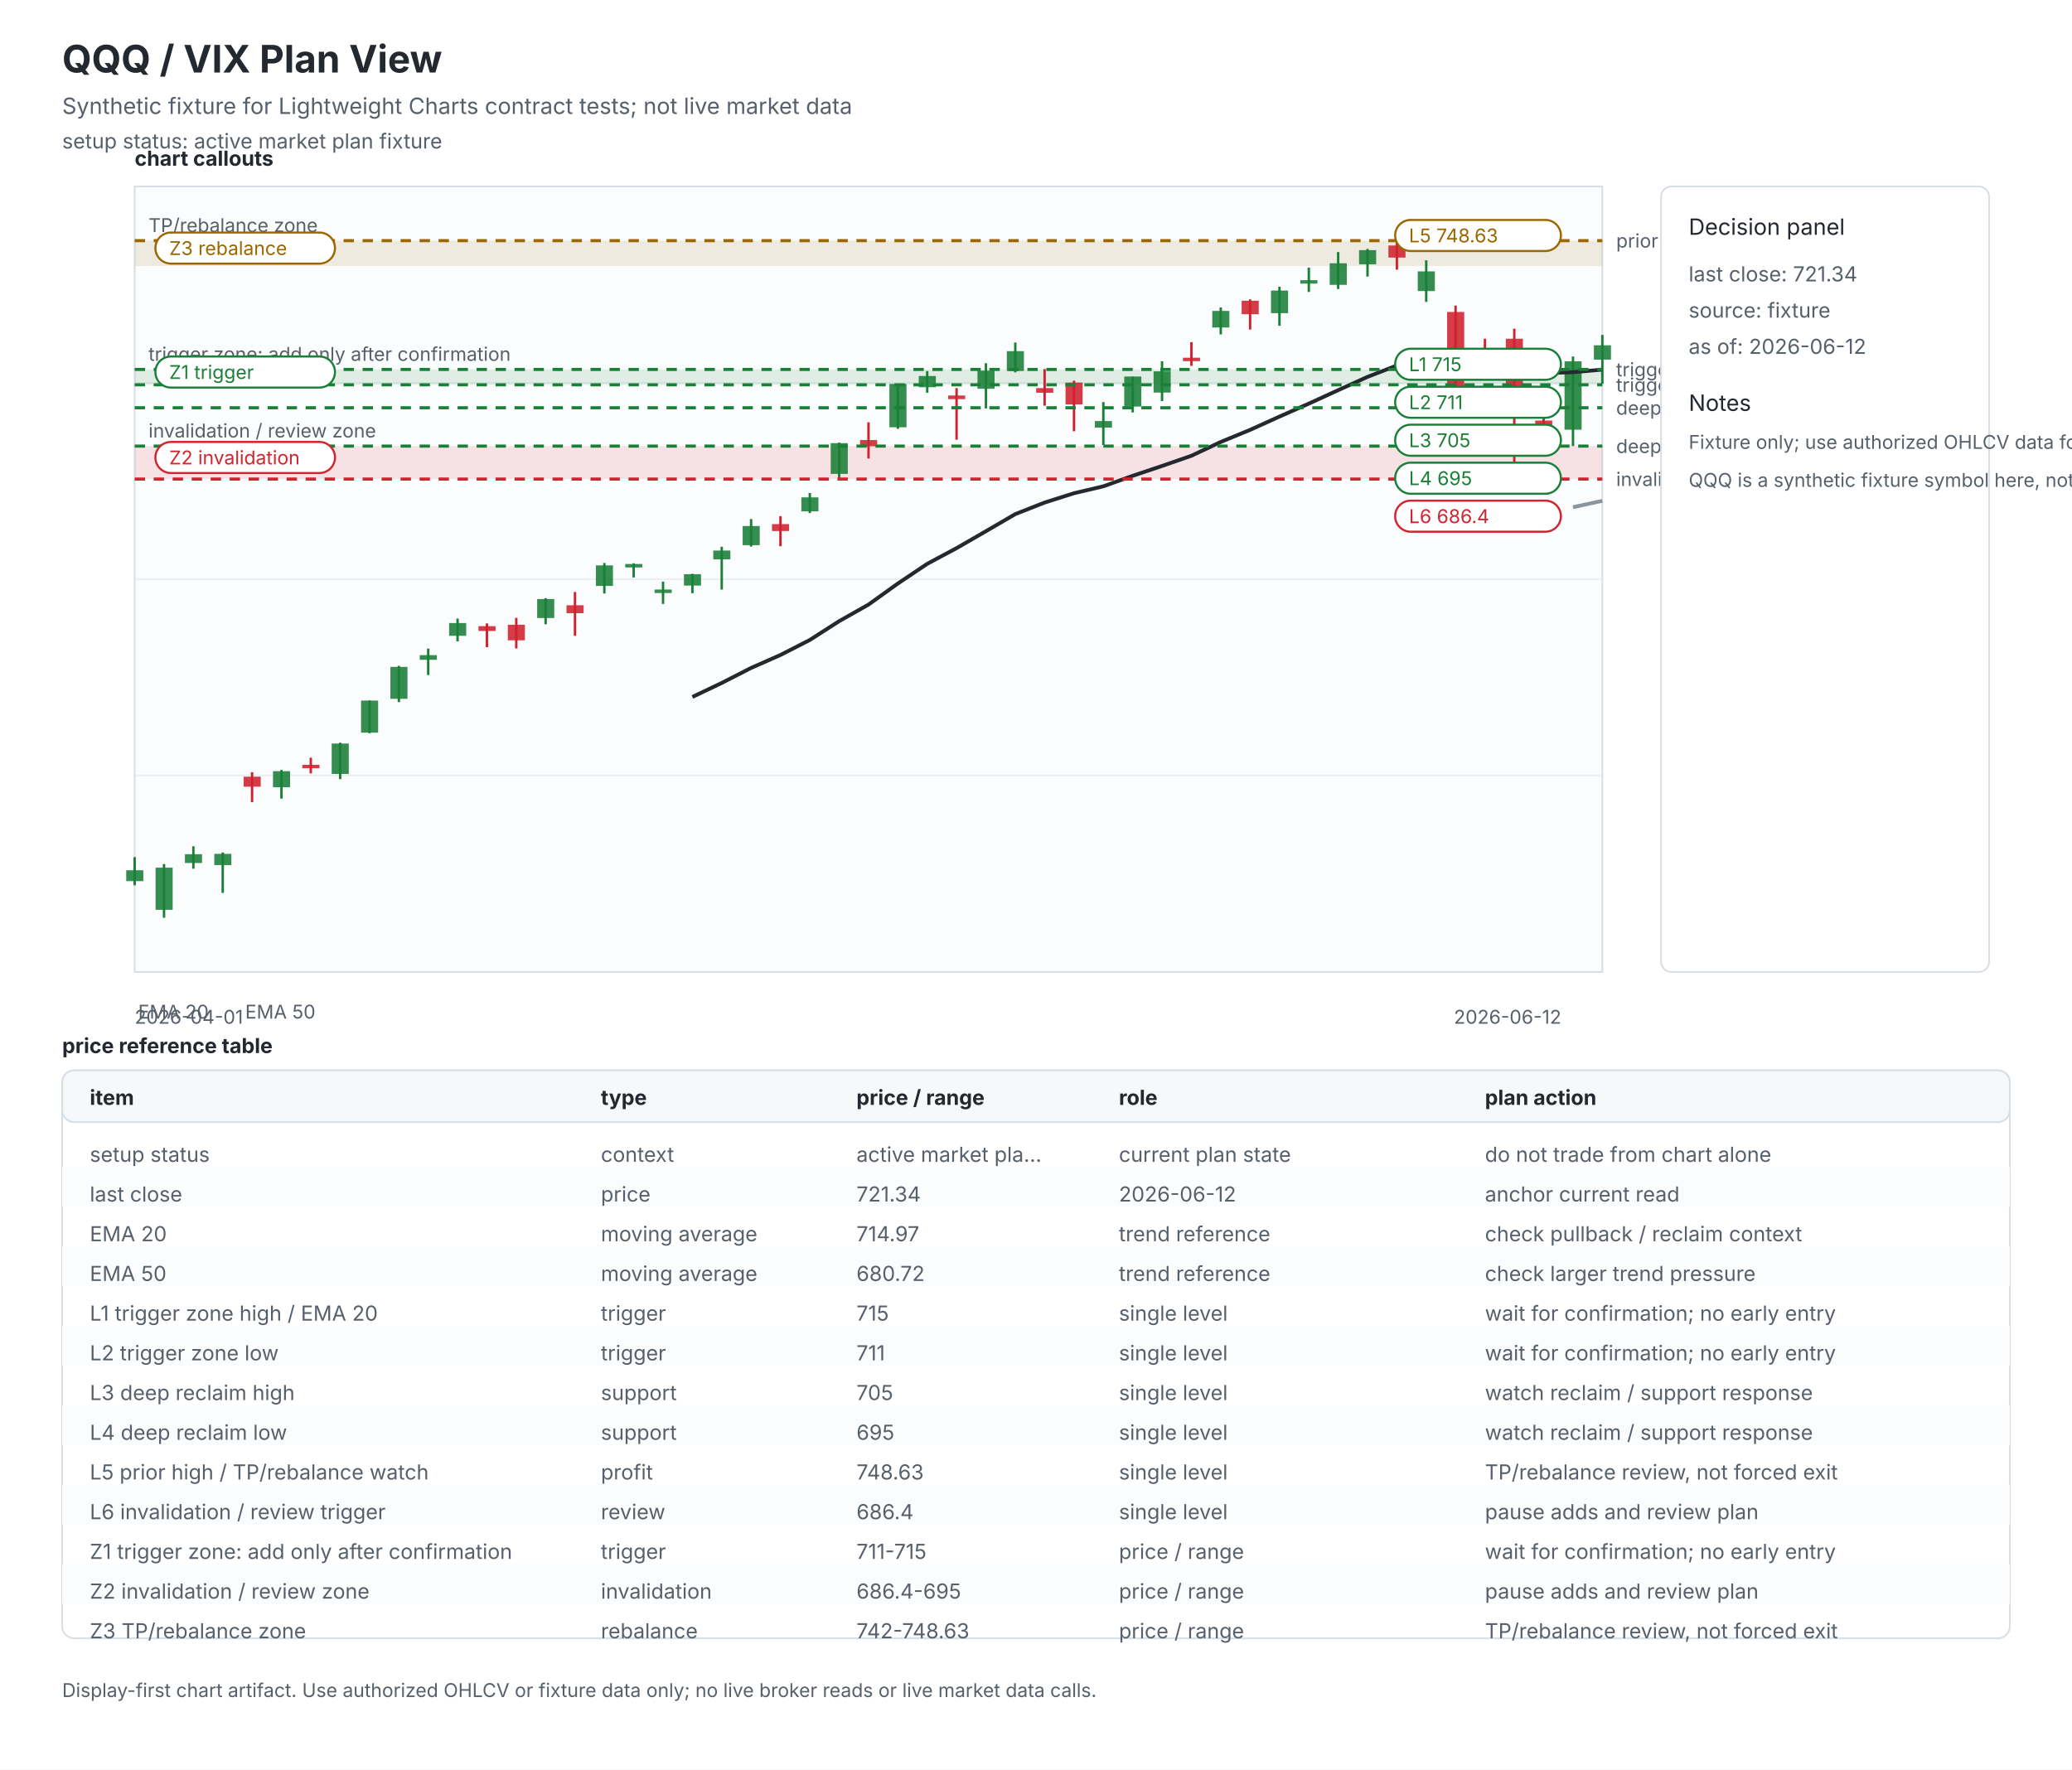
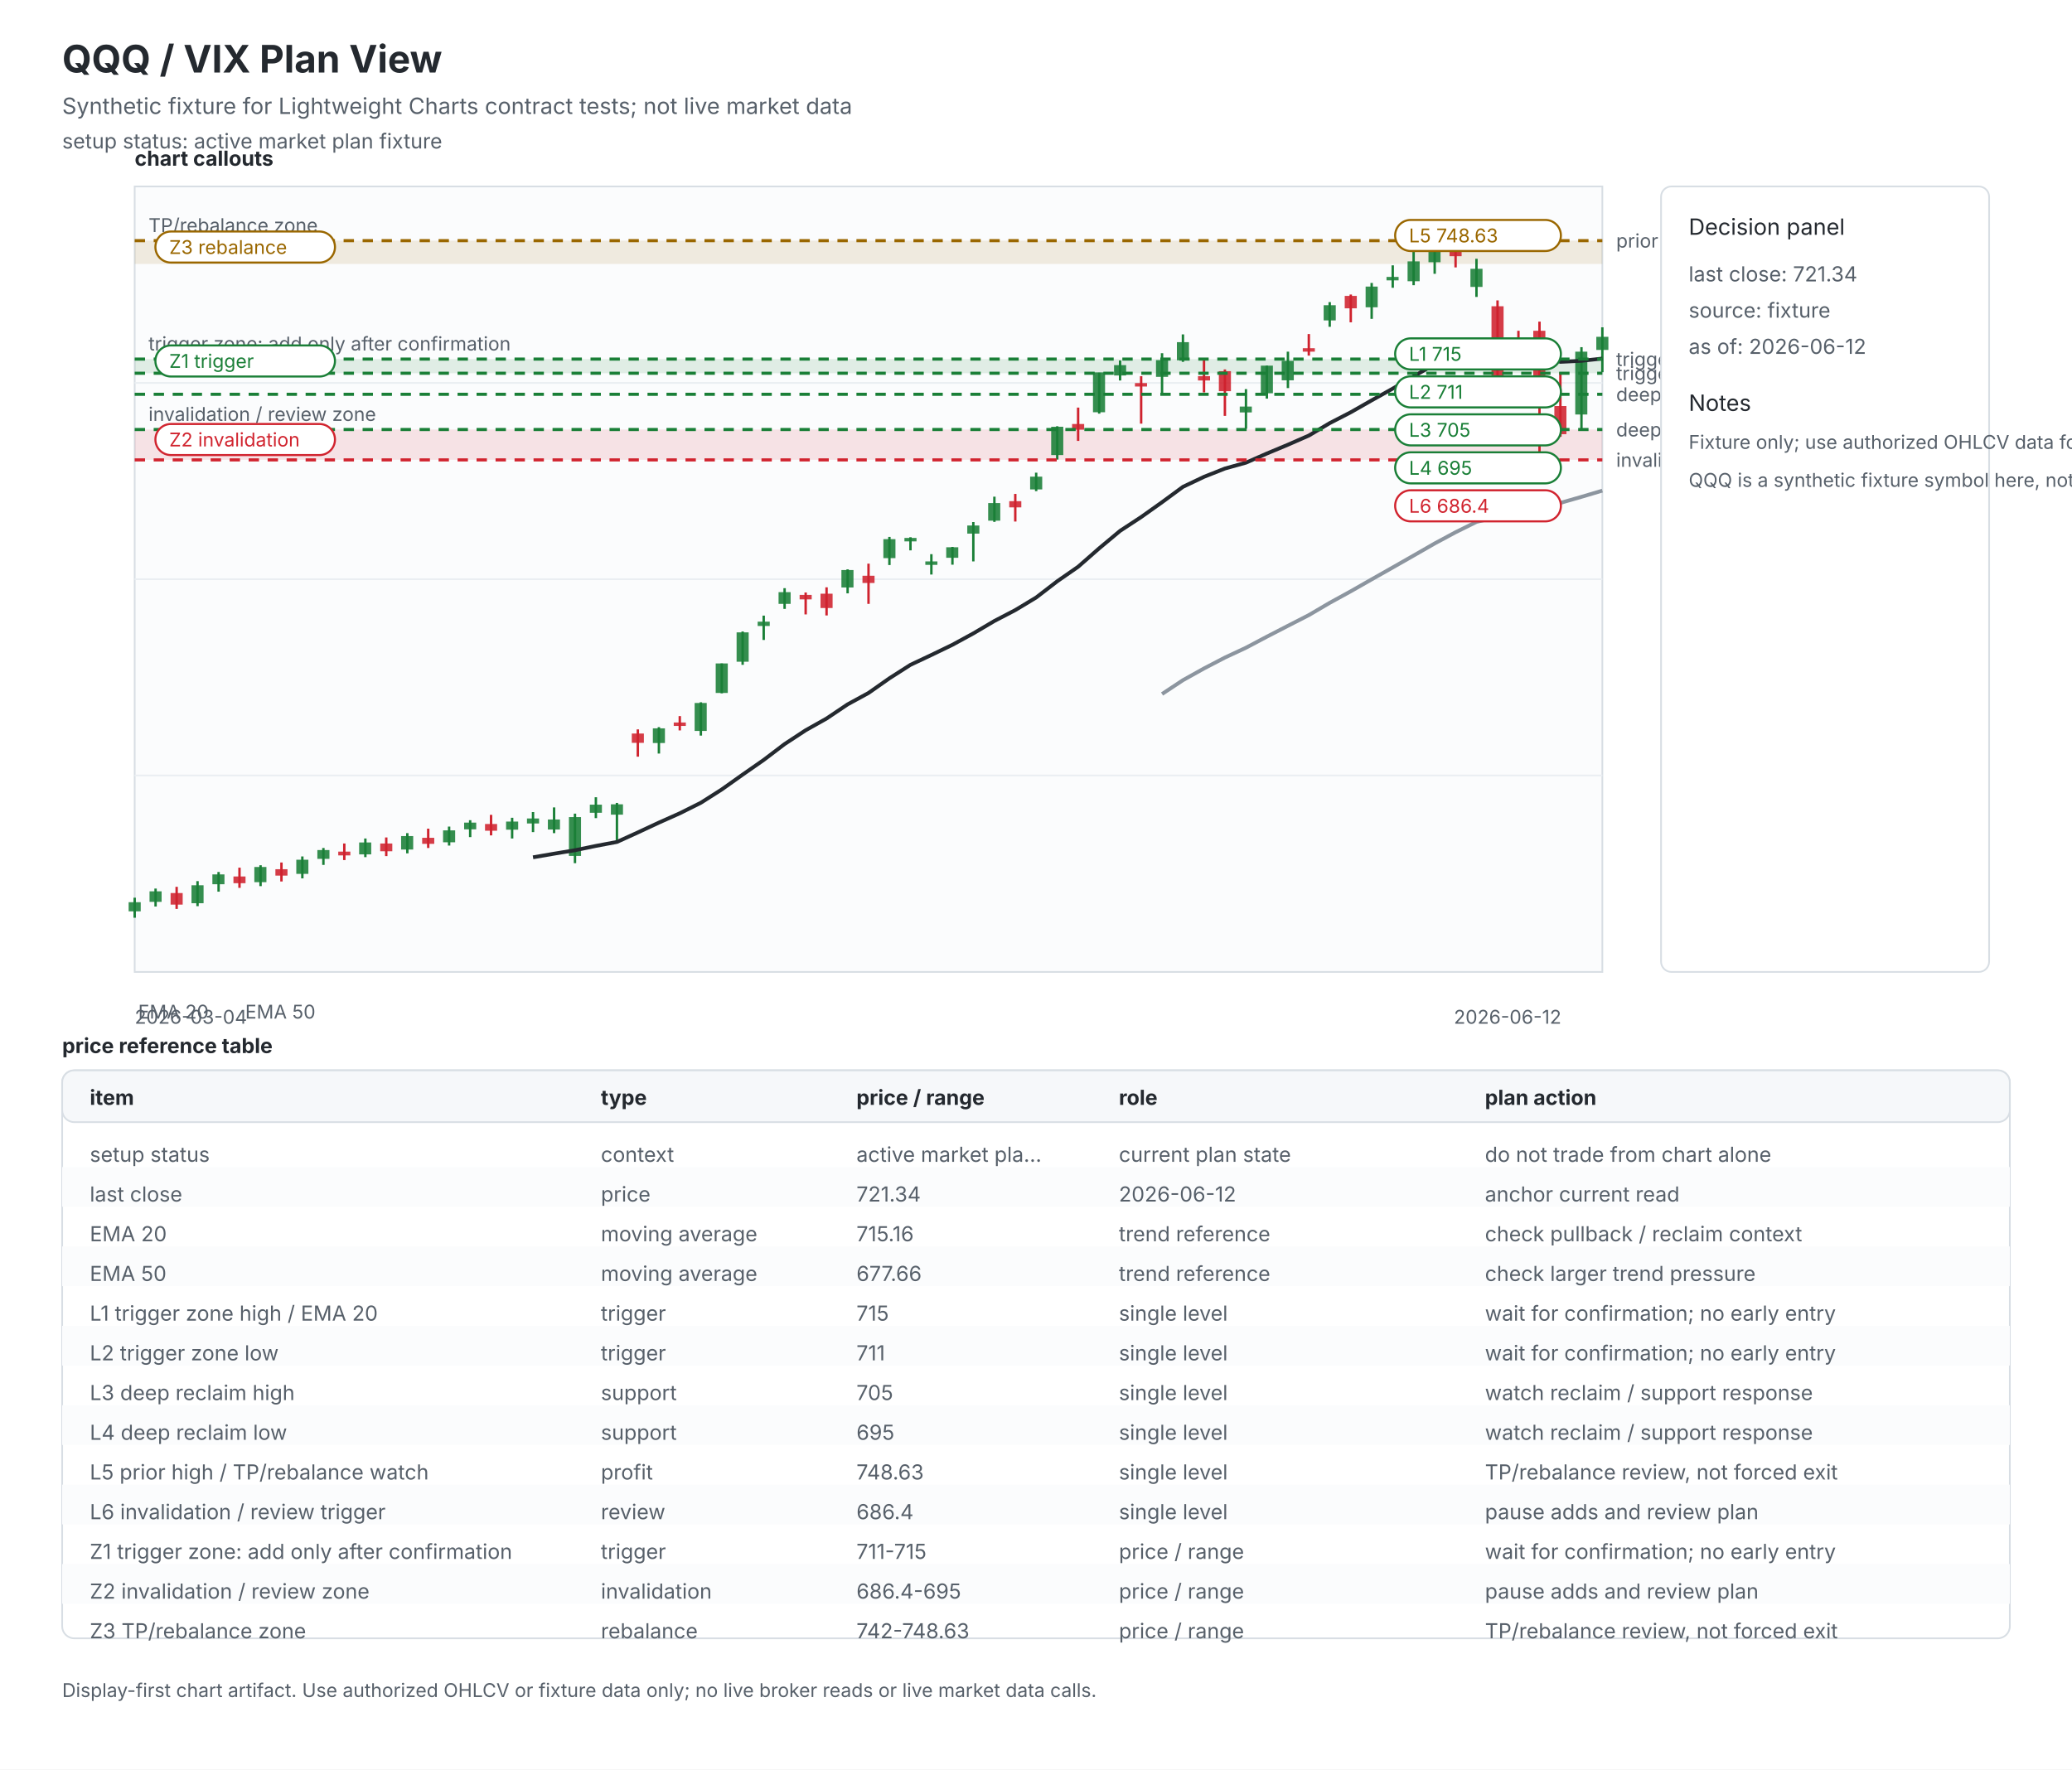
<svg xmlns="http://www.w3.org/2000/svg" width="1200" height="1025" viewBox="0 0 1200 1025" role="img" aria-label="QQQ / VIX Plan View">
  <style>
.label{font:13px -apple-system,BlinkMacSystemFont,'Segoe UI',sans-serif;fill:#24292f}
.muted{font:12px -apple-system,BlinkMacSystemFont,'Segoe UI',sans-serif;fill:#57606a}
.small{font:11px -apple-system,BlinkMacSystemFont,'Segoe UI',sans-serif;fill:#57606a}
.title{font:700 22px -apple-system,BlinkMacSystemFont,'Segoe UI',sans-serif;fill:#24292f}
.subtitle{font:13px -apple-system,BlinkMacSystemFont,'Segoe UI',sans-serif;fill:#57606a}
.tag{font:700 12px -apple-system,BlinkMacSystemFont,'Segoe UI',sans-serif;fill:#24292f}
</style>
  <rect width="1200" height="1025" fill="#ffffff" />
  <text class="title" x="36" y="42">QQQ / VIX Plan View</text>
  <text class="subtitle" x="36" y="66">Synthetic fixture for Lightweight Charts contract tests; not live market data</text>
  <text class="muted" x="36" y="86">setup status: active market plan fixture</text>
  <rect x="78" y="108" width="850" height="455" fill="#fbfcfd" stroke="#d8dee4" />
  <line x1="78" y1="221.8" x2="928" y2="221.8" stroke="#eaeef2" />
  <line x1="78" y1="335.5" x2="928" y2="335.5" stroke="#eaeef2" />
  <line x1="78" y1="449.2" x2="928" y2="449.2" stroke="#eaeef2" />
-   <rect x="78" y="214.0" width="850" height="8.9" fill="#1a7f37" opacity="0.12" />
-   <text class="small" x="86" y="209.0" fill="#1a7f37">trigger zone: add only after confirmation</text>
-   <rect x="78" y="258.4" width="850" height="19.1" fill="#d1242f" opacity="0.12" />
-   <text class="small" x="86" y="253.4" fill="#d1242f">invalidation / review zone</text>
-   <rect x="78" y="139.4" width="850" height="14.7" fill="#9a6700" opacity="0.12" />
+   <rect x="78" y="208.0" width="850" height="8.2" fill="#1a7f37" opacity="0.12" />
+   <text class="small" x="86" y="203.0" fill="#1a7f37">trigger zone: add only after confirmation</text>
+   <rect x="78" y="248.8" width="850" height="17.5" fill="#d1242f" opacity="0.12" />
+   <text class="small" x="86" y="243.8" fill="#d1242f">invalidation / review zone</text>
+   <rect x="78" y="139.4" width="850" height="13.5" fill="#9a6700" opacity="0.12" />
  <text class="small" x="86" y="134.4" fill="#9a6700">TP/rebalance zone</text>
-   <line x1="78.0" y1="496.5" x2="78.0" y2="512.8" stroke="#1a7f37" stroke-width="1.4" />
-   <rect x="73.1" y="504.1" width="9.9" height="6.3" fill="#1a7f37" opacity="0.88" />
-   <line x1="95.0" y1="500.5" x2="95.0" y2="531.6" stroke="#1a7f37" stroke-width="1.4" />
-   <rect x="90.1" y="502.6" width="9.9" height="24.4" fill="#1a7f37" opacity="0.88" />
-   <line x1="112.0" y1="490.2" x2="112.0" y2="503.2" stroke="#1a7f37" stroke-width="1.4" />
-   <rect x="107.1" y="494.8" width="9.9" height="5.1" fill="#1a7f37" opacity="0.88" />
-   <line x1="129.0" y1="493.8" x2="129.0" y2="517.2" stroke="#1a7f37" stroke-width="1.4" />
-   <rect x="124.1" y="494.6" width="9.9" height="6.5" fill="#1a7f37" opacity="0.88" />
-   <line x1="146.0" y1="447.3" x2="146.0" y2="464.6" stroke="#cf222e" stroke-width="1.4" />
-   <rect x="141.1" y="449.9" width="9.9" height="5.8" fill="#cf222e" opacity="0.88" />
-   <line x1="163.0" y1="446.0" x2="163.0" y2="462.6" stroke="#1a7f37" stroke-width="1.4" />
-   <rect x="158.1" y="446.7" width="9.9" height="9.3" fill="#1a7f37" opacity="0.88" />
-   <line x1="180.0" y1="438.9" x2="180.0" y2="448.0" stroke="#cf222e" stroke-width="1.4" />
-   <rect x="175.1" y="443.0" width="9.9" height="2.0" fill="#cf222e" opacity="0.88" />
-   <line x1="197.0" y1="430.2" x2="197.0" y2="451.3" stroke="#1a7f37" stroke-width="1.4" />
-   <rect x="192.1" y="430.7" width="9.9" height="17.6" fill="#1a7f37" opacity="0.88" />
-   <line x1="214.0" y1="405.8" x2="214.0" y2="424.7" stroke="#1a7f37" stroke-width="1.4" />
-   <rect x="209.1" y="405.8" width="9.9" height="18.6" fill="#1a7f37" opacity="0.88" />
-   <line x1="231.0" y1="385.7" x2="231.0" y2="406.7" stroke="#1a7f37" stroke-width="1.4" />
-   <rect x="226.1" y="386.3" width="9.9" height="18.5" fill="#1a7f37" opacity="0.88" />
-   <line x1="248.0" y1="375.7" x2="248.0" y2="391.0" stroke="#1a7f37" stroke-width="1.4" />
-   <rect x="243.1" y="379.5" width="9.9" height="2.7" fill="#1a7f37" opacity="0.88" />
-   <line x1="265.0" y1="358.3" x2="265.0" y2="371.5" stroke="#1a7f37" stroke-width="1.4" />
-   <rect x="260.1" y="360.9" width="9.9" height="7.4" fill="#1a7f37" opacity="0.88" />
-   <line x1="282.0" y1="361.1" x2="282.0" y2="374.9" stroke="#cf222e" stroke-width="1.4" />
-   <rect x="277.1" y="362.7" width="9.9" height="2.8" fill="#cf222e" opacity="0.88" />
-   <line x1="299.0" y1="357.9" x2="299.0" y2="375.6" stroke="#cf222e" stroke-width="1.4" />
-   <rect x="294.1" y="361.9" width="9.9" height="9.0" fill="#cf222e" opacity="0.88" />
-   <line x1="316.0" y1="346.5" x2="316.0" y2="361.6" stroke="#1a7f37" stroke-width="1.4" />
-   <rect x="311.1" y="347.0" width="9.9" height="11.0" fill="#1a7f37" opacity="0.88" />
-   <line x1="333.0" y1="342.9" x2="333.0" y2="368.3" stroke="#cf222e" stroke-width="1.4" />
-   <rect x="328.1" y="350.6" width="9.9" height="4.6" fill="#cf222e" opacity="0.88" />
-   <line x1="350.0" y1="326.1" x2="350.0" y2="343.8" stroke="#1a7f37" stroke-width="1.4" />
-   <rect x="345.1" y="327.5" width="9.9" height="11.9" fill="#1a7f37" opacity="0.88" />
-   <line x1="367.0" y1="326.3" x2="367.0" y2="334.5" stroke="#1a7f37" stroke-width="1.4" />
-   <rect x="362.1" y="326.7" width="9.9" height="2.0" fill="#1a7f37" opacity="0.88" />
-   <line x1="384.0" y1="336.9" x2="384.0" y2="349.8" stroke="#1a7f37" stroke-width="1.4" />
-   <rect x="379.1" y="341.5" width="9.9" height="2.0" fill="#1a7f37" opacity="0.88" />
-   <line x1="401.0" y1="332.4" x2="401.0" y2="343.6" stroke="#1a7f37" stroke-width="1.4" />
-   <rect x="396.1" y="332.6" width="9.9" height="6.6" fill="#1a7f37" opacity="0.88" />
-   <line x1="418.0" y1="316.7" x2="418.0" y2="341.5" stroke="#1a7f37" stroke-width="1.4" />
-   <rect x="413.1" y="318.9" width="9.9" height="5.1" fill="#1a7f37" opacity="0.88" />
-   <line x1="435.0" y1="300.7" x2="435.0" y2="316.6" stroke="#1a7f37" stroke-width="1.4" />
-   <rect x="430.1" y="304.7" width="9.9" height="11.1" fill="#1a7f37" opacity="0.88" />
-   <line x1="452.0" y1="299.0" x2="452.0" y2="316.4" stroke="#cf222e" stroke-width="1.4" />
-   <rect x="447.1" y="303.6" width="9.9" height="4.0" fill="#cf222e" opacity="0.88" />
-   <line x1="469.0" y1="285.6" x2="469.0" y2="297.2" stroke="#1a7f37" stroke-width="1.4" />
-   <rect x="464.1" y="288.1" width="9.9" height="8.1" fill="#1a7f37" opacity="0.88" />
-   <line x1="486.0" y1="256.4" x2="486.0" y2="277.3" stroke="#1a7f37" stroke-width="1.4" />
-   <rect x="481.1" y="256.7" width="9.9" height="17.8" fill="#1a7f37" opacity="0.88" />
-   <line x1="503.0" y1="244.6" x2="503.0" y2="265.6" stroke="#cf222e" stroke-width="1.4" />
-   <rect x="498.1" y="254.9" width="9.9" height="3.6" fill="#cf222e" opacity="0.88" />
-   <line x1="520.0" y1="222.6" x2="520.0" y2="248.4" stroke="#1a7f37" stroke-width="1.4" />
-   <rect x="515.1" y="222.4" width="9.9" height="25.1" fill="#1a7f37" opacity="0.88" />
-   <line x1="537.0" y1="214.9" x2="537.0" y2="227.5" stroke="#1a7f37" stroke-width="1.4" />
-   <rect x="532.1" y="217.8" width="9.9" height="6.5" fill="#1a7f37" opacity="0.88" />
-   <line x1="554.0" y1="224.8" x2="554.0" y2="254.7" stroke="#cf222e" stroke-width="1.4" />
-   <rect x="549.1" y="229.1" width="9.9" height="2.1" fill="#cf222e" opacity="0.88" />
-   <line x1="571.0" y1="210.4" x2="571.0" y2="236.6" stroke="#1a7f37" stroke-width="1.4" />
-   <rect x="566.1" y="214.7" width="9.9" height="10.5" fill="#1a7f37" opacity="0.88" />
-   <line x1="588.0" y1="198.4" x2="588.0" y2="215.7" stroke="#1a7f37" stroke-width="1.4" />
-   <rect x="583.1" y="203.4" width="9.9" height="11.5" fill="#1a7f37" opacity="0.88" />
-   <line x1="605.0" y1="213.8" x2="605.0" y2="235.0" stroke="#cf222e" stroke-width="1.4" />
-   <rect x="600.1" y="224.8" width="9.9" height="2.7" fill="#cf222e" opacity="0.88" />
-   <line x1="622.0" y1="220.5" x2="622.0" y2="249.8" stroke="#cf222e" stroke-width="1.4" />
-   <rect x="617.1" y="221.6" width="9.9" height="12.7" fill="#cf222e" opacity="0.88" />
-   <line x1="639.0" y1="232.9" x2="639.0" y2="257.8" stroke="#1a7f37" stroke-width="1.4" />
-   <rect x="634.1" y="243.9" width="9.9" height="3.8" fill="#1a7f37" opacity="0.88" />
-   <line x1="656.0" y1="218.2" x2="656.0" y2="238.9" stroke="#1a7f37" stroke-width="1.4" />
-   <rect x="651.1" y="218.1" width="9.9" height="17.4" fill="#1a7f37" opacity="0.88" />
-   <line x1="673.0" y1="209.3" x2="673.0" y2="232.3" stroke="#1a7f37" stroke-width="1.4" />
-   <rect x="668.1" y="215.1" width="9.9" height="12.3" fill="#1a7f37" opacity="0.88" />
-   <line x1="690.0" y1="198.2" x2="690.0" y2="211.9" stroke="#cf222e" stroke-width="1.4" />
-   <rect x="685.1" y="207.2" width="9.9" height="2.0" fill="#cf222e" opacity="0.88" />
-   <line x1="707.0" y1="178.1" x2="707.0" y2="193.7" stroke="#1a7f37" stroke-width="1.4" />
-   <rect x="702.1" y="180.1" width="9.9" height="9.6" fill="#1a7f37" opacity="0.88" />
-   <line x1="724.0" y1="173.4" x2="724.0" y2="190.9" stroke="#cf222e" stroke-width="1.4" />
-   <rect x="719.1" y="174.2" width="9.9" height="7.8" fill="#cf222e" opacity="0.88" />
-   <line x1="741.0" y1="166.1" x2="741.0" y2="188.7" stroke="#1a7f37" stroke-width="1.4" />
-   <rect x="736.1" y="168.3" width="9.9" height="13.1" fill="#1a7f37" opacity="0.88" />
-   <line x1="758.0" y1="155.0" x2="758.0" y2="169.1" stroke="#1a7f37" stroke-width="1.4" />
-   <rect x="753.1" y="162.3" width="9.9" height="2.0" fill="#1a7f37" opacity="0.88" />
-   <line x1="775.0" y1="146.0" x2="775.0" y2="167.4" stroke="#1a7f37" stroke-width="1.4" />
-   <rect x="770.1" y="152.5" width="9.9" height="12.5" fill="#1a7f37" opacity="0.88" />
-   <line x1="792.0" y1="144.2" x2="792.0" y2="160.2" stroke="#1a7f37" stroke-width="1.4" />
-   <rect x="787.1" y="144.9" width="9.9" height="8.2" fill="#1a7f37" opacity="0.88" />
-   <line x1="809.0" y1="139.4" x2="809.0" y2="156.2" stroke="#cf222e" stroke-width="1.4" />
-   <rect x="804.1" y="142.2" width="9.9" height="7.0" fill="#cf222e" opacity="0.88" />
-   <line x1="826.0" y1="150.8" x2="826.0" y2="174.9" stroke="#1a7f37" stroke-width="1.4" />
-   <rect x="821.1" y="157.2" width="9.9" height="11.4" fill="#1a7f37" opacity="0.88" />
-   <line x1="843.0" y1="177.0" x2="843.0" y2="237.7" stroke="#cf222e" stroke-width="1.4" />
-   <rect x="838.1" y="180.7" width="9.9" height="55.4" fill="#cf222e" opacity="0.88" />
-   <line x1="860.0" y1="196.2" x2="860.0" y2="218.2" stroke="#cf222e" stroke-width="1.4" />
-   <rect x="855.1" y="207.8" width="9.9" height="3.8" fill="#cf222e" opacity="0.88" />
-   <line x1="877.0" y1="190.4" x2="877.0" y2="277.5" stroke="#cf222e" stroke-width="1.4" />
-   <rect x="872.1" y="196.2" width="9.9" height="33.7" fill="#cf222e" opacity="0.88" />
-   <line x1="894.0" y1="222.4" x2="894.0" y2="263.0" stroke="#cf222e" stroke-width="1.4" />
-   <rect x="889.1" y="243.6" width="9.9" height="17.7" fill="#cf222e" opacity="0.88" />
-   <line x1="911.0" y1="206.5" x2="911.0" y2="258.4" stroke="#1a7f37" stroke-width="1.4" />
-   <rect x="906.1" y="209.3" width="9.9" height="39.6" fill="#1a7f37" opacity="0.88" />
-   <line x1="928.0" y1="194.0" x2="928.0" y2="222.3" stroke="#1a7f37" stroke-width="1.4" />
-   <rect x="923.1" y="200.0" width="9.9" height="8.3" fill="#1a7f37" opacity="0.88" />
-   <polyline points="401.0,403.7 418.0,395.6 435.0,386.9 452.0,379.4 469.0,370.7 486.0,359.8 503.0,350.2 520.0,338.0 537.0,326.6 554.0,317.5 571.0,307.7 588.0,297.8 605.0,291.1 622.0,285.7 639.0,281.7 656.0,275.6 673.0,269.9 690.0,264.0 707.0,256.0 724.0,249.0 741.0,241.3 758.0,233.8 775.0,226.0 792.0,218.3 809.0,211.7 826.0,206.5 843.0,209.3 860.0,209.6 877.0,211.5 894.0,216.2 911.0,215.6 928.0,214.1" fill="none" stroke="#24292f" stroke-width="2.2" />
-   <polyline points="911.0,293.8 928.0,290.1" fill="none" stroke="#8c959f" stroke-width="2.2" />
+   <line x1="78.0" y1="520.0" x2="78.0" y2="531.6" stroke="#1a7f37" stroke-width="1.4" />
+   <rect x="74.5" y="522.6" width="7.0" height="5.3" fill="#1a7f37" opacity="0.88" />
+   <line x1="90.1" y1="514.7" x2="90.1" y2="525.1" stroke="#1a7f37" stroke-width="1.4" />
+   <rect x="86.6" y="516.3" width="7.0" height="6.1" fill="#1a7f37" opacity="0.88" />
+   <line x1="102.3" y1="513.7" x2="102.3" y2="526.5" stroke="#cf222e" stroke-width="1.4" />
+   <rect x="98.8" y="517.3" width="7.0" height="6.7" fill="#cf222e" opacity="0.88" />
+   <line x1="114.4" y1="510.4" x2="114.4" y2="524.9" stroke="#1a7f37" stroke-width="1.4" />
+   <rect x="110.9" y="512.8" width="7.0" height="10.4" fill="#1a7f37" opacity="0.88" />
+   <line x1="126.6" y1="505.1" x2="126.6" y2="516.5" stroke="#1a7f37" stroke-width="1.4" />
+   <rect x="123.0" y="506.5" width="7.0" height="5.7" fill="#1a7f37" opacity="0.88" />
+   <line x1="138.7" y1="502.6" x2="138.7" y2="514.3" stroke="#cf222e" stroke-width="1.4" />
+   <rect x="135.2" y="507.7" width="7.0" height="3.9" fill="#cf222e" opacity="0.88" />
+   <line x1="150.9" y1="501.2" x2="150.9" y2="513.3" stroke="#1a7f37" stroke-width="1.4" />
+   <rect x="147.3" y="502.2" width="7.0" height="8.8" fill="#1a7f37" opacity="0.88" />
+   <line x1="163.0" y1="499.6" x2="163.0" y2="510.6" stroke="#cf222e" stroke-width="1.4" />
+   <rect x="159.5" y="503.5" width="7.0" height="3.7" fill="#cf222e" opacity="0.88" />
+   <line x1="175.1" y1="496.1" x2="175.1" y2="508.8" stroke="#1a7f37" stroke-width="1.4" />
+   <rect x="171.6" y="498.0" width="7.0" height="8.2" fill="#1a7f37" opacity="0.88" />
+   <line x1="187.3" y1="491.2" x2="187.3" y2="501.0" stroke="#1a7f37" stroke-width="1.4" />
+   <rect x="183.8" y="492.4" width="7.0" height="5.1" fill="#1a7f37" opacity="0.88" />
+   <line x1="199.4" y1="488.6" x2="199.4" y2="498.2" stroke="#cf222e" stroke-width="1.4" />
+   <rect x="195.9" y="493.3" width="7.0" height="2.2" fill="#cf222e" opacity="0.88" />
+   <line x1="211.6" y1="485.7" x2="211.6" y2="496.5" stroke="#1a7f37" stroke-width="1.4" />
+   <rect x="208.0" y="488.0" width="7.0" height="6.9" fill="#1a7f37" opacity="0.88" />
+   <line x1="223.7" y1="485.1" x2="223.7" y2="495.9" stroke="#cf222e" stroke-width="1.4" />
+   <rect x="220.2" y="488.6" width="7.0" height="4.5" fill="#cf222e" opacity="0.88" />
+   <line x1="235.9" y1="482.6" x2="235.9" y2="494.3" stroke="#1a7f37" stroke-width="1.4" />
+   <rect x="232.3" y="484.3" width="7.0" height="7.8" fill="#1a7f37" opacity="0.88" />
+   <line x1="248.0" y1="480.0" x2="248.0" y2="491.2" stroke="#cf222e" stroke-width="1.4" />
+   <rect x="244.5" y="485.3" width="7.0" height="3.5" fill="#cf222e" opacity="0.88" />
+   <line x1="260.1" y1="478.8" x2="260.1" y2="489.8" stroke="#1a7f37" stroke-width="1.4" />
+   <rect x="256.6" y="481.0" width="7.0" height="6.9" fill="#1a7f37" opacity="0.88" />
+   <line x1="272.3" y1="475.1" x2="272.3" y2="484.9" stroke="#1a7f37" stroke-width="1.4" />
+   <rect x="268.8" y="476.5" width="7.0" height="3.9" fill="#1a7f37" opacity="0.88" />
+   <line x1="284.4" y1="472.0" x2="284.4" y2="483.9" stroke="#cf222e" stroke-width="1.4" />
+   <rect x="280.9" y="477.3" width="7.0" height="3.9" fill="#cf222e" opacity="0.88" />
+   <line x1="296.6" y1="473.7" x2="296.6" y2="485.7" stroke="#1a7f37" stroke-width="1.4" />
+   <rect x="293.1" y="475.9" width="7.0" height="4.7" fill="#1a7f37" opacity="0.88" />
+   <line x1="308.7" y1="470.4" x2="308.7" y2="482.0" stroke="#1a7f37" stroke-width="1.4" />
+   <rect x="305.2" y="474.1" width="7.0" height="2.9" fill="#1a7f37" opacity="0.88" />
+   <line x1="320.9" y1="467.7" x2="320.9" y2="482.6" stroke="#1a7f37" stroke-width="1.4" />
+   <rect x="317.3" y="474.7" width="7.0" height="5.8" fill="#1a7f37" opacity="0.88" />
+   <line x1="333.0" y1="471.3" x2="333.0" y2="500.0" stroke="#1a7f37" stroke-width="1.4" />
+   <rect x="329.5" y="473.3" width="7.0" height="22.5" fill="#1a7f37" opacity="0.88" />
+   <line x1="345.1" y1="461.8" x2="345.1" y2="473.9" stroke="#1a7f37" stroke-width="1.4" />
+   <rect x="341.6" y="466.1" width="7.0" height="4.7" fill="#1a7f37" opacity="0.88" />
+   <line x1="357.3" y1="465.1" x2="357.3" y2="486.7" stroke="#1a7f37" stroke-width="1.4" />
+   <rect x="353.8" y="465.9" width="7.0" height="6.0" fill="#1a7f37" opacity="0.88" />
+   <line x1="369.4" y1="422.5" x2="369.4" y2="438.3" stroke="#cf222e" stroke-width="1.4" />
+   <rect x="365.9" y="424.9" width="7.0" height="5.4" fill="#cf222e" opacity="0.88" />
+   <line x1="381.6" y1="421.2" x2="381.6" y2="436.5" stroke="#1a7f37" stroke-width="1.4" />
+   <rect x="378.1" y="421.9" width="7.0" height="8.5" fill="#1a7f37" opacity="0.88" />
+   <line x1="393.7" y1="414.8" x2="393.7" y2="423.1" stroke="#cf222e" stroke-width="1.4" />
+   <rect x="390.2" y="418.5" width="7.0" height="2.0" fill="#cf222e" opacity="0.88" />
+   <line x1="405.9" y1="406.8" x2="405.9" y2="426.1" stroke="#1a7f37" stroke-width="1.4" />
+   <rect x="402.3" y="407.2" width="7.0" height="16.2" fill="#1a7f37" opacity="0.88" />
+   <line x1="418.0" y1="384.3" x2="418.0" y2="401.6" stroke="#1a7f37" stroke-width="1.4" />
+   <rect x="414.5" y="384.3" width="7.0" height="17.1" fill="#1a7f37" opacity="0.88" />
+   <line x1="430.1" y1="365.8" x2="430.1" y2="385.1" stroke="#1a7f37" stroke-width="1.4" />
+   <rect x="426.6" y="366.3" width="7.0" height="17.0" fill="#1a7f37" opacity="0.88" />
+   <line x1="442.3" y1="356.6" x2="442.3" y2="370.7" stroke="#1a7f37" stroke-width="1.4" />
+   <rect x="438.8" y="360.1" width="7.0" height="2.5" fill="#1a7f37" opacity="0.88" />
+   <line x1="454.4" y1="340.7" x2="454.4" y2="352.7" stroke="#1a7f37" stroke-width="1.4" />
+   <rect x="450.9" y="343.0" width="7.0" height="6.8" fill="#1a7f37" opacity="0.88" />
+   <line x1="466.6" y1="343.2" x2="466.6" y2="355.9" stroke="#cf222e" stroke-width="1.4" />
+   <rect x="463.1" y="344.6" width="7.0" height="2.6" fill="#cf222e" opacity="0.88" />
+   <line x1="478.7" y1="340.2" x2="478.7" y2="356.5" stroke="#cf222e" stroke-width="1.4" />
+   <rect x="475.2" y="343.9" width="7.0" height="8.3" fill="#cf222e" opacity="0.88" />
+   <line x1="490.9" y1="329.8" x2="490.9" y2="343.7" stroke="#1a7f37" stroke-width="1.4" />
+   <rect x="487.3" y="330.2" width="7.0" height="10.1" fill="#1a7f37" opacity="0.88" />
+   <line x1="503.0" y1="326.5" x2="503.0" y2="349.8" stroke="#cf222e" stroke-width="1.4" />
+   <rect x="499.5" y="333.5" width="7.0" height="4.2" fill="#cf222e" opacity="0.88" />
+   <line x1="515.1" y1="311.0" x2="515.1" y2="327.3" stroke="#1a7f37" stroke-width="1.4" />
+   <rect x="511.6" y="312.3" width="7.0" height="11.0" fill="#1a7f37" opacity="0.88" />
+   <line x1="527.3" y1="311.2" x2="527.3" y2="318.8" stroke="#1a7f37" stroke-width="1.4" />
+   <rect x="523.8" y="311.6" width="7.0" height="2.0" fill="#1a7f37" opacity="0.88" />
+   <line x1="539.4" y1="321.0" x2="539.4" y2="332.8" stroke="#1a7f37" stroke-width="1.4" />
+   <rect x="535.9" y="325.2" width="7.0" height="2.0" fill="#1a7f37" opacity="0.88" />
+   <line x1="551.6" y1="316.8" x2="551.6" y2="327.1" stroke="#1a7f37" stroke-width="1.4" />
+   <rect x="548.0" y="317.0" width="7.0" height="6.1" fill="#1a7f37" opacity="0.88" />
+   <line x1="563.7" y1="302.4" x2="563.7" y2="325.2" stroke="#1a7f37" stroke-width="1.4" />
+   <rect x="560.2" y="304.4" width="7.0" height="4.7" fill="#1a7f37" opacity="0.88" />
+   <line x1="575.9" y1="287.7" x2="575.9" y2="302.3" stroke="#1a7f37" stroke-width="1.4" />
+   <rect x="572.3" y="291.4" width="7.0" height="10.2" fill="#1a7f37" opacity="0.88" />
+   <line x1="588.0" y1="286.1" x2="588.0" y2="302.1" stroke="#cf222e" stroke-width="1.4" />
+   <rect x="584.5" y="290.3" width="7.0" height="3.6" fill="#cf222e" opacity="0.88" />
+   <line x1="600.1" y1="273.8" x2="600.1" y2="284.5" stroke="#1a7f37" stroke-width="1.4" />
+   <rect x="596.6" y="276.1" width="7.0" height="7.4" fill="#1a7f37" opacity="0.88" />
+   <line x1="612.3" y1="246.9" x2="612.3" y2="266.2" stroke="#1a7f37" stroke-width="1.4" />
+   <rect x="608.8" y="247.2" width="7.0" height="16.4" fill="#1a7f37" opacity="0.88" />
+   <line x1="624.4" y1="236.1" x2="624.4" y2="255.4" stroke="#cf222e" stroke-width="1.4" />
+   <rect x="620.9" y="245.6" width="7.0" height="3.3" fill="#cf222e" opacity="0.88" />
+   <line x1="636.6" y1="215.9" x2="636.6" y2="239.6" stroke="#1a7f37" stroke-width="1.4" />
+   <rect x="633.0" y="215.7" width="7.0" height="23.1" fill="#1a7f37" opacity="0.88" />
+   <line x1="648.7" y1="208.8" x2="648.7" y2="220.4" stroke="#1a7f37" stroke-width="1.4" />
+   <rect x="645.2" y="211.5" width="7.0" height="6.0" fill="#1a7f37" opacity="0.88" />
+   <line x1="660.9" y1="217.9" x2="660.9" y2="245.4" stroke="#cf222e" stroke-width="1.4" />
+   <rect x="657.3" y="221.9" width="7.0" height="2.0" fill="#cf222e" opacity="0.88" />
+   <line x1="673.0" y1="204.6" x2="673.0" y2="228.8" stroke="#1a7f37" stroke-width="1.4" />
+   <rect x="669.5" y="208.6" width="7.0" height="9.7" fill="#1a7f37" opacity="0.88" />
+   <line x1="685.1" y1="193.7" x2="685.1" y2="209.6" stroke="#1a7f37" stroke-width="1.4" />
+   <rect x="681.6" y="198.2" width="7.0" height="10.5" fill="#1a7f37" opacity="0.88" />
+   <line x1="697.3" y1="207.8" x2="697.3" y2="227.3" stroke="#cf222e" stroke-width="1.4" />
+   <rect x="693.8" y="217.9" width="7.0" height="2.5" fill="#cf222e" opacity="0.88" />
+   <line x1="709.4" y1="214.0" x2="709.4" y2="240.9" stroke="#cf222e" stroke-width="1.4" />
+   <rect x="705.9" y="215.0" width="7.0" height="11.6" fill="#cf222e" opacity="0.88" />
+   <line x1="721.6" y1="225.4" x2="721.6" y2="248.3" stroke="#1a7f37" stroke-width="1.4" />
+   <rect x="718.0" y="235.5" width="7.0" height="3.4" fill="#1a7f37" opacity="0.88" />
+   <line x1="733.7" y1="211.8" x2="733.7" y2="230.9" stroke="#1a7f37" stroke-width="1.4" />
+   <rect x="730.2" y="211.8" width="7.0" height="16.0" fill="#1a7f37" opacity="0.88" />
+   <line x1="745.9" y1="203.7" x2="745.9" y2="224.8" stroke="#1a7f37" stroke-width="1.4" />
+   <rect x="742.3" y="209.0" width="7.0" height="11.3" fill="#1a7f37" opacity="0.88" />
+   <line x1="758.0" y1="193.5" x2="758.0" y2="206.0" stroke="#cf222e" stroke-width="1.4" />
+   <rect x="754.5" y="201.7" width="7.0" height="2.0" fill="#cf222e" opacity="0.88" />
+   <line x1="770.1" y1="175.0" x2="770.1" y2="189.3" stroke="#1a7f37" stroke-width="1.4" />
+   <rect x="766.6" y="176.8" width="7.0" height="8.8" fill="#1a7f37" opacity="0.88" />
+   <line x1="782.3" y1="170.6" x2="782.3" y2="186.7" stroke="#cf222e" stroke-width="1.4" />
+   <rect x="778.8" y="171.4" width="7.0" height="7.2" fill="#cf222e" opacity="0.88" />
+   <line x1="794.4" y1="163.9" x2="794.4" y2="184.7" stroke="#1a7f37" stroke-width="1.4" />
+   <rect x="790.9" y="166.0" width="7.0" height="12.0" fill="#1a7f37" opacity="0.88" />
+   <line x1="806.6" y1="153.7" x2="806.6" y2="166.7" stroke="#1a7f37" stroke-width="1.4" />
+   <rect x="803.0" y="160.4" width="7.0" height="2.0" fill="#1a7f37" opacity="0.88" />
+   <line x1="818.7" y1="145.5" x2="818.7" y2="165.2" stroke="#1a7f37" stroke-width="1.4" />
+   <rect x="815.2" y="151.4" width="7.0" height="11.5" fill="#1a7f37" opacity="0.88" />
+   <line x1="830.9" y1="143.8" x2="830.9" y2="158.6" stroke="#1a7f37" stroke-width="1.4" />
+   <rect x="827.3" y="144.4" width="7.0" height="7.5" fill="#1a7f37" opacity="0.88" />
+   <line x1="843.0" y1="139.4" x2="843.0" y2="154.9" stroke="#cf222e" stroke-width="1.4" />
+   <rect x="839.5" y="142.0" width="7.0" height="6.4" fill="#cf222e" opacity="0.88" />
+   <line x1="855.1" y1="149.9" x2="855.1" y2="172.0" stroke="#1a7f37" stroke-width="1.4" />
+   <rect x="851.6" y="155.7" width="7.0" height="10.5" fill="#1a7f37" opacity="0.88" />
+   <line x1="867.3" y1="174.0" x2="867.3" y2="229.8" stroke="#cf222e" stroke-width="1.4" />
+   <rect x="863.8" y="177.4" width="7.0" height="50.9" fill="#cf222e" opacity="0.88" />
+   <line x1="879.4" y1="191.6" x2="879.4" y2="211.9" stroke="#cf222e" stroke-width="1.4" />
+   <rect x="875.9" y="202.3" width="7.0" height="3.5" fill="#cf222e" opacity="0.88" />
+   <line x1="891.6" y1="186.3" x2="891.6" y2="266.4" stroke="#cf222e" stroke-width="1.4" />
+   <rect x="888.0" y="191.6" width="7.0" height="31.0" fill="#cf222e" opacity="0.88" />
+   <line x1="903.7" y1="215.7" x2="903.7" y2="253.0" stroke="#cf222e" stroke-width="1.4" />
+   <rect x="900.2" y="235.2" width="7.0" height="16.3" fill="#cf222e" opacity="0.88" />
+   <line x1="915.9" y1="201.1" x2="915.9" y2="248.8" stroke="#1a7f37" stroke-width="1.4" />
+   <rect x="912.3" y="203.7" width="7.0" height="36.4" fill="#1a7f37" opacity="0.88" />
+   <line x1="928.0" y1="189.6" x2="928.0" y2="215.6" stroke="#1a7f37" stroke-width="1.4" />
+   <rect x="924.5" y="195.1" width="7.0" height="7.6" fill="#1a7f37" opacity="0.88" />
+   <polyline points="308.7,496.6 320.9,494.5 333.0,492.5 345.1,490.0 357.3,487.7 369.4,482.2 381.6,476.5 393.7,471.1 405.9,465.0 418.0,457.3 430.1,448.7 442.3,440.2 454.4,431.0 466.6,423.0 478.7,416.2 490.9,408.0 503.0,401.4 515.1,392.9 527.3,385.1 539.4,379.4 551.6,373.5 563.7,366.9 575.9,359.7 588.0,353.4 600.1,346.1 612.3,336.7 624.4,328.3 636.6,317.6 648.7,307.5 660.9,299.5 673.0,290.9 685.1,282.0 697.3,276.2 709.4,271.4 721.6,268.0 733.7,262.7 745.9,257.6 758.0,252.3 770.1,245.1 782.3,238.8 794.4,231.9 806.6,225.1 818.7,218.0 830.9,211.0 843.0,205.1 855.1,200.4 867.3,203.0 879.4,203.3 891.6,205.1 903.7,209.6 915.9,209.0 928.0,207.7" fill="none" stroke="#24292f" stroke-width="2.2" />
+   <polyline points="673.0,402.0 685.1,394.0 697.3,387.2 709.4,380.9 721.6,375.2 733.7,368.8 745.9,362.5 758.0,356.3 770.1,349.2 782.3,342.5 794.4,335.6 806.6,328.7 818.7,321.8 830.9,314.8 843.0,308.3 855.1,302.3 867.3,299.4 879.4,295.7 891.6,292.9 903.7,291.3 915.9,287.8 928.0,284.2" fill="none" stroke="#8c959f" stroke-width="2.2" />
  <text class="small" x="80" y="590" fill="#24292f">EMA 20</text>
  <text class="small" x="142" y="590" fill="#8c959f">EMA 50</text>
-   <line x1="78" y1="214.0" x2="928" y2="214.0" stroke="#1a7f37" stroke-width="1.8" stroke-dasharray="6 5" />
-   <text class="small" x="936" y="218.0" fill="#1a7f37">trigger zone high / EMA 20</text>
-   <line x1="78" y1="222.9" x2="928" y2="222.9" stroke="#1a7f37" stroke-width="1.8" stroke-dasharray="6 5" />
-   <text class="small" x="936" y="226.9" fill="#1a7f37">trigger zone low</text>
-   <line x1="78" y1="236.2" x2="928" y2="236.2" stroke="#1a7f37" stroke-width="1.8" stroke-dasharray="6 5" />
-   <text class="small" x="936" y="240.2" fill="#1a7f37">deep reclaim high</text>
-   <line x1="78" y1="258.4" x2="928" y2="258.4" stroke="#1a7f37" stroke-width="1.8" stroke-dasharray="6 5" />
-   <text class="small" x="936" y="262.4" fill="#1a7f37">deep reclaim low</text>
+   <line x1="78" y1="208.0" x2="928" y2="208.0" stroke="#1a7f37" stroke-width="1.8" stroke-dasharray="6 5" />
+   <text class="small" x="936" y="212.0" fill="#1a7f37">trigger zone high / EMA 20</text>
+   <line x1="78" y1="216.2" x2="928" y2="216.2" stroke="#1a7f37" stroke-width="1.8" stroke-dasharray="6 5" />
+   <text class="small" x="936" y="220.2" fill="#1a7f37">trigger zone low</text>
+   <line x1="78" y1="228.4" x2="928" y2="228.4" stroke="#1a7f37" stroke-width="1.8" stroke-dasharray="6 5" />
+   <text class="small" x="936" y="232.4" fill="#1a7f37">deep reclaim high</text>
+   <line x1="78" y1="248.8" x2="928" y2="248.8" stroke="#1a7f37" stroke-width="1.8" stroke-dasharray="6 5" />
+   <text class="small" x="936" y="252.8" fill="#1a7f37">deep reclaim low</text>
  <line x1="78" y1="139.4" x2="928" y2="139.4" stroke="#9a6700" stroke-width="1.8" stroke-dasharray="6 5" />
  <text class="small" x="936" y="143.4" fill="#9a6700">prior high / TP/rebalance watch</text>
-   <line x1="78" y1="277.5" x2="928" y2="277.5" stroke="#d1242f" stroke-width="1.8" stroke-dasharray="6 5" />
-   <text class="small" x="936" y="281.5" fill="#d1242f">invalidation / review trigger</text>
+   <line x1="78" y1="266.4" x2="928" y2="266.4" stroke="#d1242f" stroke-width="1.8" stroke-dasharray="6 5" />
+   <text class="small" x="936" y="270.4" fill="#d1242f">invalidation / review trigger</text>
  <text class="tag" x="78" y="96">chart callouts</text>
-   <rect x="90" y="206.5" width="104" height="18" rx="9" fill="#ffffff" stroke="#1a7f37" stroke-width="1.2" />
-   <text class="small" x="98" y="219.5" style="fill:#1a7f37">Z1 trigger</text>
-   <rect x="90" y="256.0" width="104" height="18" rx="9" fill="#ffffff" stroke="#d1242f" stroke-width="1.2" />
-   <text class="small" x="98" y="269.0" style="fill:#d1242f">Z2 invalidation</text>
-   <rect x="90" y="134.7" width="104" height="18" rx="9" fill="#ffffff" stroke="#9a6700" stroke-width="1.2" />
-   <text class="small" x="98" y="147.7" style="fill:#9a6700">Z3 rebalance</text>
-   <rect x="808" y="202.0" width="96" height="18" rx="9" fill="#ffffff" stroke="#1a7f37" stroke-width="1.2" />
-   <text class="small" x="816" y="215.0" style="fill:#1a7f37">L1 715</text>
-   <rect x="808" y="224.0" width="96" height="18" rx="9" fill="#ffffff" stroke="#1a7f37" stroke-width="1.2" />
-   <text class="small" x="816" y="237.0" style="fill:#1a7f37">L2 711</text>
-   <rect x="808" y="246.0" width="96" height="18" rx="9" fill="#ffffff" stroke="#1a7f37" stroke-width="1.2" />
-   <text class="small" x="816" y="259.0" style="fill:#1a7f37">L3 705</text>
-   <rect x="808" y="268.0" width="96" height="18" rx="9" fill="#ffffff" stroke="#1a7f37" stroke-width="1.2" />
-   <text class="small" x="816" y="281.0" style="fill:#1a7f37">L4 695</text>
+   <rect x="90" y="200.1" width="104" height="18" rx="9" fill="#ffffff" stroke="#1a7f37" stroke-width="1.2" />
+   <text class="small" x="98" y="213.1" style="fill:#1a7f37">Z1 trigger</text>
+   <rect x="90" y="245.6" width="104" height="18" rx="9" fill="#ffffff" stroke="#d1242f" stroke-width="1.2" />
+   <text class="small" x="98" y="258.6" style="fill:#d1242f">Z2 invalidation</text>
+   <rect x="90" y="134.1" width="104" height="18" rx="9" fill="#ffffff" stroke="#9a6700" stroke-width="1.2" />
+   <text class="small" x="98" y="147.1" style="fill:#9a6700">Z3 rebalance</text>
+   <rect x="808" y="196.0" width="96" height="18" rx="9" fill="#ffffff" stroke="#1a7f37" stroke-width="1.2" />
+   <text class="small" x="816" y="209.0" style="fill:#1a7f37">L1 715</text>
+   <rect x="808" y="218.0" width="96" height="18" rx="9" fill="#ffffff" stroke="#1a7f37" stroke-width="1.2" />
+   <text class="small" x="816" y="231.0" style="fill:#1a7f37">L2 711</text>
+   <rect x="808" y="240.0" width="96" height="18" rx="9" fill="#ffffff" stroke="#1a7f37" stroke-width="1.2" />
+   <text class="small" x="816" y="253.0" style="fill:#1a7f37">L3 705</text>
+   <rect x="808" y="262.0" width="96" height="18" rx="9" fill="#ffffff" stroke="#1a7f37" stroke-width="1.2" />
+   <text class="small" x="816" y="275.0" style="fill:#1a7f37">L4 695</text>
  <rect x="808" y="127.4" width="96" height="18" rx="9" fill="#ffffff" stroke="#9a6700" stroke-width="1.2" />
  <text class="small" x="816" y="140.4" style="fill:#9a6700">L5 748.63</text>
-   <rect x="808" y="290.0" width="96" height="18" rx="9" fill="#ffffff" stroke="#d1242f" stroke-width="1.2" />
-   <text class="small" x="816" y="303.0" style="fill:#d1242f">L6 686.4</text>
+   <rect x="808" y="284.0" width="96" height="18" rx="9" fill="#ffffff" stroke="#d1242f" stroke-width="1.2" />
+   <text class="small" x="816" y="297.0" style="fill:#d1242f">L6 686.4</text>
  <rect x="962" y="108" width="190" height="455" rx="6" fill="#ffffff" stroke="#d8dee4" />
  <text class="label" x="978" y="136">Decision panel</text>
  <text class="muted" x="978" y="163">last close: 721.34</text>
  <text class="muted" x="978" y="184">source: fixture</text>
  <text class="muted" x="978" y="205">as of: 2026-06-12</text>
  <text class="label" x="978" y="238">Notes</text>
  <text class="small" x="978" y="260">Fixture only; use authorized OHLCV data for live analysis.</text>
  <text class="small" x="978" y="282">QQQ is a synthetic fixture symbol here, not a recommendatio...</text>
-   <text class="small" x="78" y="593">2026-04-01</text>
+   <text class="small" x="78" y="593">2026-03-04</text>
  <text class="small" x="842" y="593">2026-06-12</text>
  <text class="tag" x="36" y="610">price reference table</text>
  <rect x="36" y="620" width="1128" height="329" rx="7" fill="#ffffff" stroke="#d8dee4" />
  <rect x="36" y="620" width="1128" height="30" rx="7" fill="#f6f8fa" stroke="#d8dee4" />
  <text class="tag" x="52" y="640">item</text>
  <text class="tag" x="348" y="640">type</text>
  <text class="tag" x="496" y="640">price / range</text>
  <text class="tag" x="648" y="640">role</text>
  <text class="tag" x="860" y="640">plan action</text>
  <text class="muted" x="52" y="673">setup status</text>
  <text class="muted" x="348" y="673">context</text>
  <text class="muted" x="496" y="673">active market pla...</text>
  <text class="muted" x="648" y="673">current plan state</text>
  <text class="muted" x="860" y="673">do not trade from chart alone</text>
  <rect x="36" y="676" width="1128" height="23" fill="#fbfcfd" />
  <text class="muted" x="52" y="696">last close</text>
  <text class="muted" x="348" y="696">price</text>
  <text class="muted" x="496" y="696">721.34</text>
  <text class="muted" x="648" y="696">2026-06-12</text>
  <text class="muted" x="860" y="696">anchor current read</text>
  <text class="muted" x="52" y="719">EMA 20</text>
  <text class="muted" x="348" y="719">moving average</text>
-   <text class="muted" x="496" y="719">714.97</text>
+   <text class="muted" x="496" y="719">715.16</text>
  <text class="muted" x="648" y="719">trend reference</text>
  <text class="muted" x="860" y="719">check pullback / reclaim context</text>
  <rect x="36" y="722" width="1128" height="23" fill="#fbfcfd" />
  <text class="muted" x="52" y="742">EMA 50</text>
  <text class="muted" x="348" y="742">moving average</text>
-   <text class="muted" x="496" y="742">680.72</text>
+   <text class="muted" x="496" y="742">677.66</text>
  <text class="muted" x="648" y="742">trend reference</text>
  <text class="muted" x="860" y="742">check larger trend pressure</text>
  <text class="muted" x="52" y="765">L1 trigger zone high / EMA 20</text>
  <text class="muted" x="348" y="765">trigger</text>
  <text class="muted" x="496" y="765">715</text>
  <text class="muted" x="648" y="765">single level</text>
  <text class="muted" x="860" y="765">wait for confirmation; no early entry</text>
  <rect x="36" y="768" width="1128" height="23" fill="#fbfcfd" />
  <text class="muted" x="52" y="788">L2 trigger zone low</text>
  <text class="muted" x="348" y="788">trigger</text>
  <text class="muted" x="496" y="788">711</text>
  <text class="muted" x="648" y="788">single level</text>
  <text class="muted" x="860" y="788">wait for confirmation; no early entry</text>
  <text class="muted" x="52" y="811">L3 deep reclaim high</text>
  <text class="muted" x="348" y="811">support</text>
  <text class="muted" x="496" y="811">705</text>
  <text class="muted" x="648" y="811">single level</text>
  <text class="muted" x="860" y="811">watch reclaim / support response</text>
  <rect x="36" y="814" width="1128" height="23" fill="#fbfcfd" />
  <text class="muted" x="52" y="834">L4 deep reclaim low</text>
  <text class="muted" x="348" y="834">support</text>
  <text class="muted" x="496" y="834">695</text>
  <text class="muted" x="648" y="834">single level</text>
  <text class="muted" x="860" y="834">watch reclaim / support response</text>
  <text class="muted" x="52" y="857">L5 prior high / TP/rebalance watch</text>
  <text class="muted" x="348" y="857">profit</text>
  <text class="muted" x="496" y="857">748.63</text>
  <text class="muted" x="648" y="857">single level</text>
  <text class="muted" x="860" y="857">TP/rebalance review, not forced exit</text>
  <rect x="36" y="860" width="1128" height="23" fill="#fbfcfd" />
  <text class="muted" x="52" y="880">L6 invalidation / review trigger</text>
  <text class="muted" x="348" y="880">review</text>
  <text class="muted" x="496" y="880">686.4</text>
  <text class="muted" x="648" y="880">single level</text>
  <text class="muted" x="860" y="880">pause adds and review plan</text>
  <text class="muted" x="52" y="903">Z1 trigger zone: add only after confirmation</text>
  <text class="muted" x="348" y="903">trigger</text>
  <text class="muted" x="496" y="903">711-715</text>
  <text class="muted" x="648" y="903">price / range</text>
  <text class="muted" x="860" y="903">wait for confirmation; no early entry</text>
  <rect x="36" y="906" width="1128" height="23" fill="#fbfcfd" />
  <text class="muted" x="52" y="926">Z2 invalidation / review zone</text>
  <text class="muted" x="348" y="926">invalidation</text>
  <text class="muted" x="496" y="926">686.4-695</text>
  <text class="muted" x="648" y="926">price / range</text>
  <text class="muted" x="860" y="926">pause adds and review plan</text>
  <text class="muted" x="52" y="949">Z3 TP/rebalance zone</text>
  <text class="muted" x="348" y="949">rebalance</text>
  <text class="muted" x="496" y="949">742-748.63</text>
  <text class="muted" x="648" y="949">price / range</text>
  <text class="muted" x="860" y="949">TP/rebalance review, not forced exit</text>
  <text class="small" x="36" y="983">Display-first chart artifact. Use authorized OHLCV or fixture data only; no live broker reads or live market data calls.</text>
</svg>
